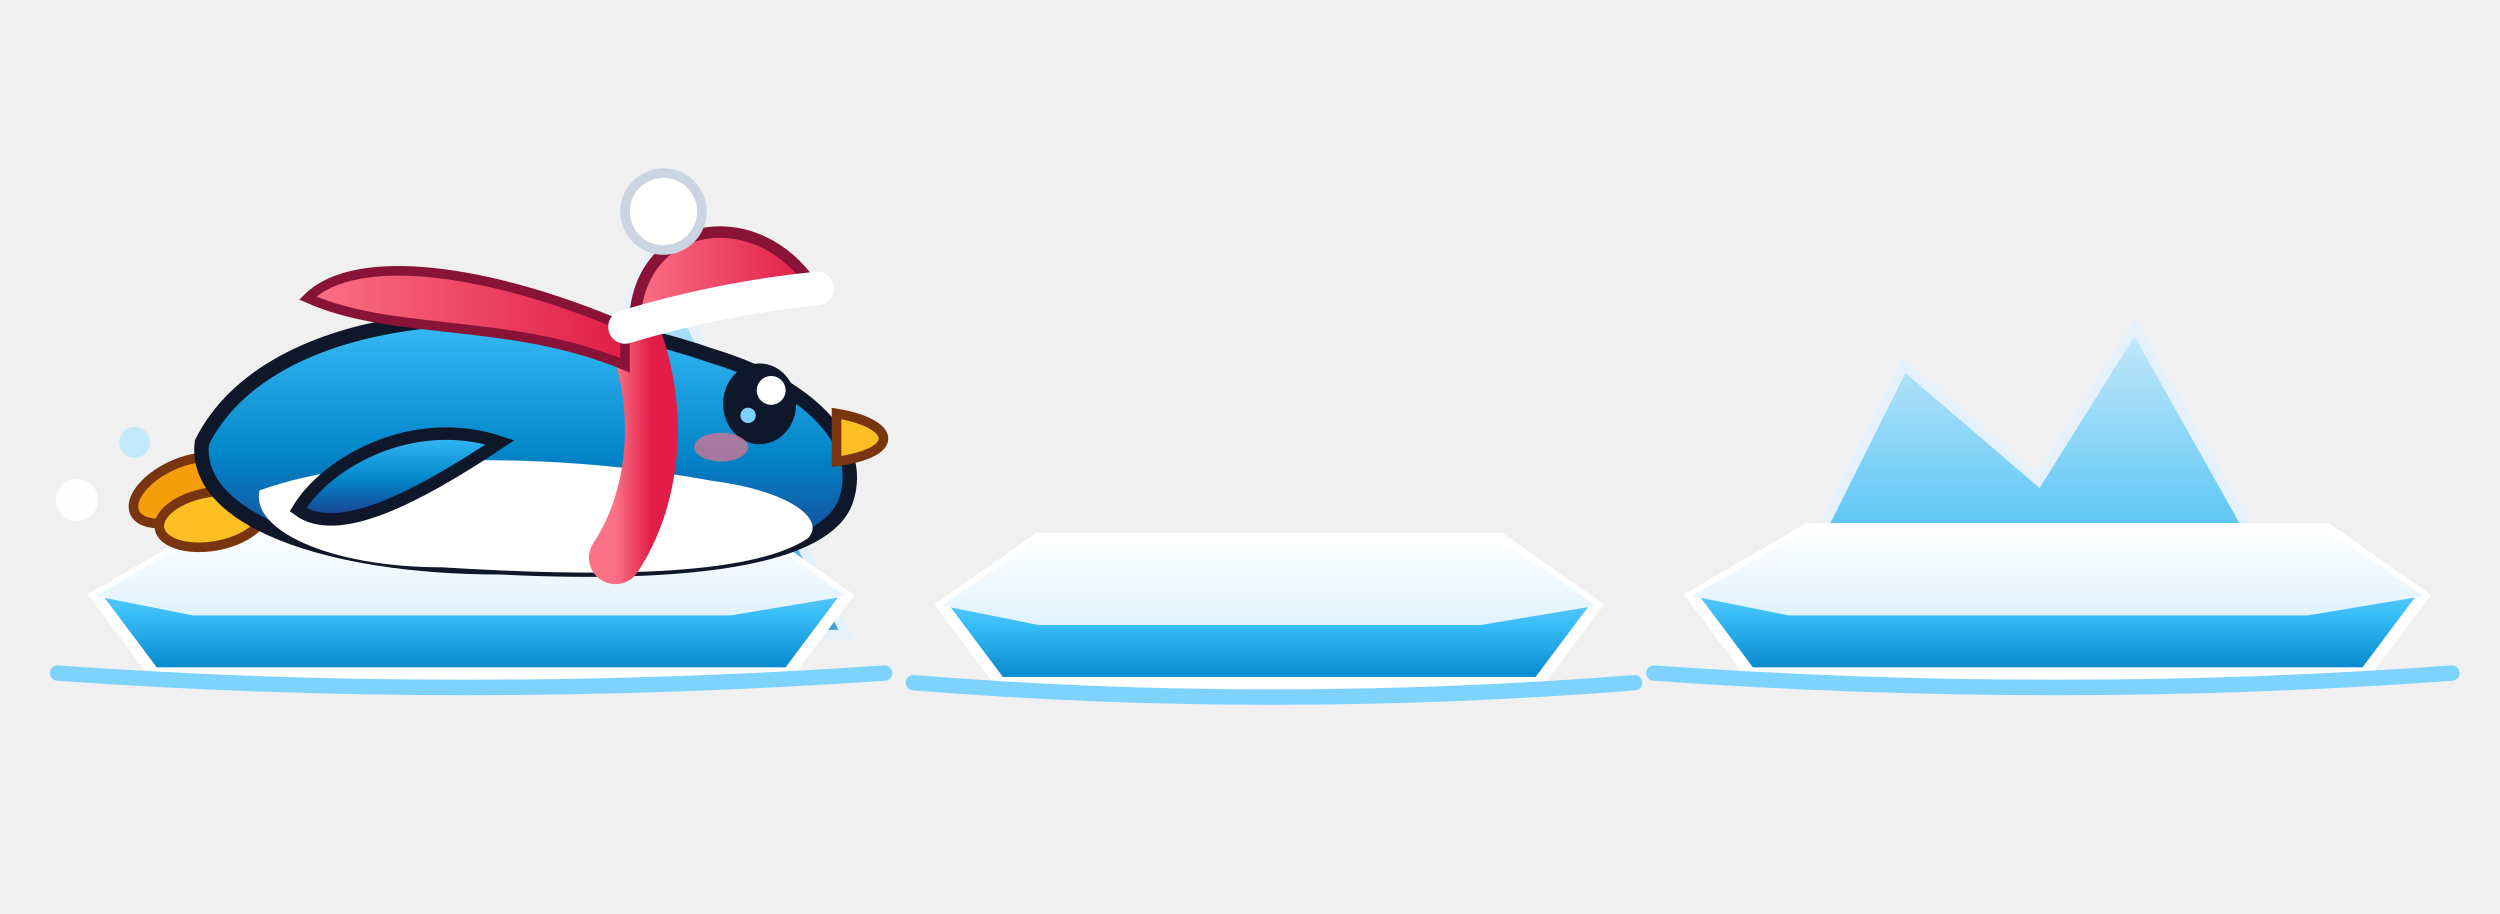
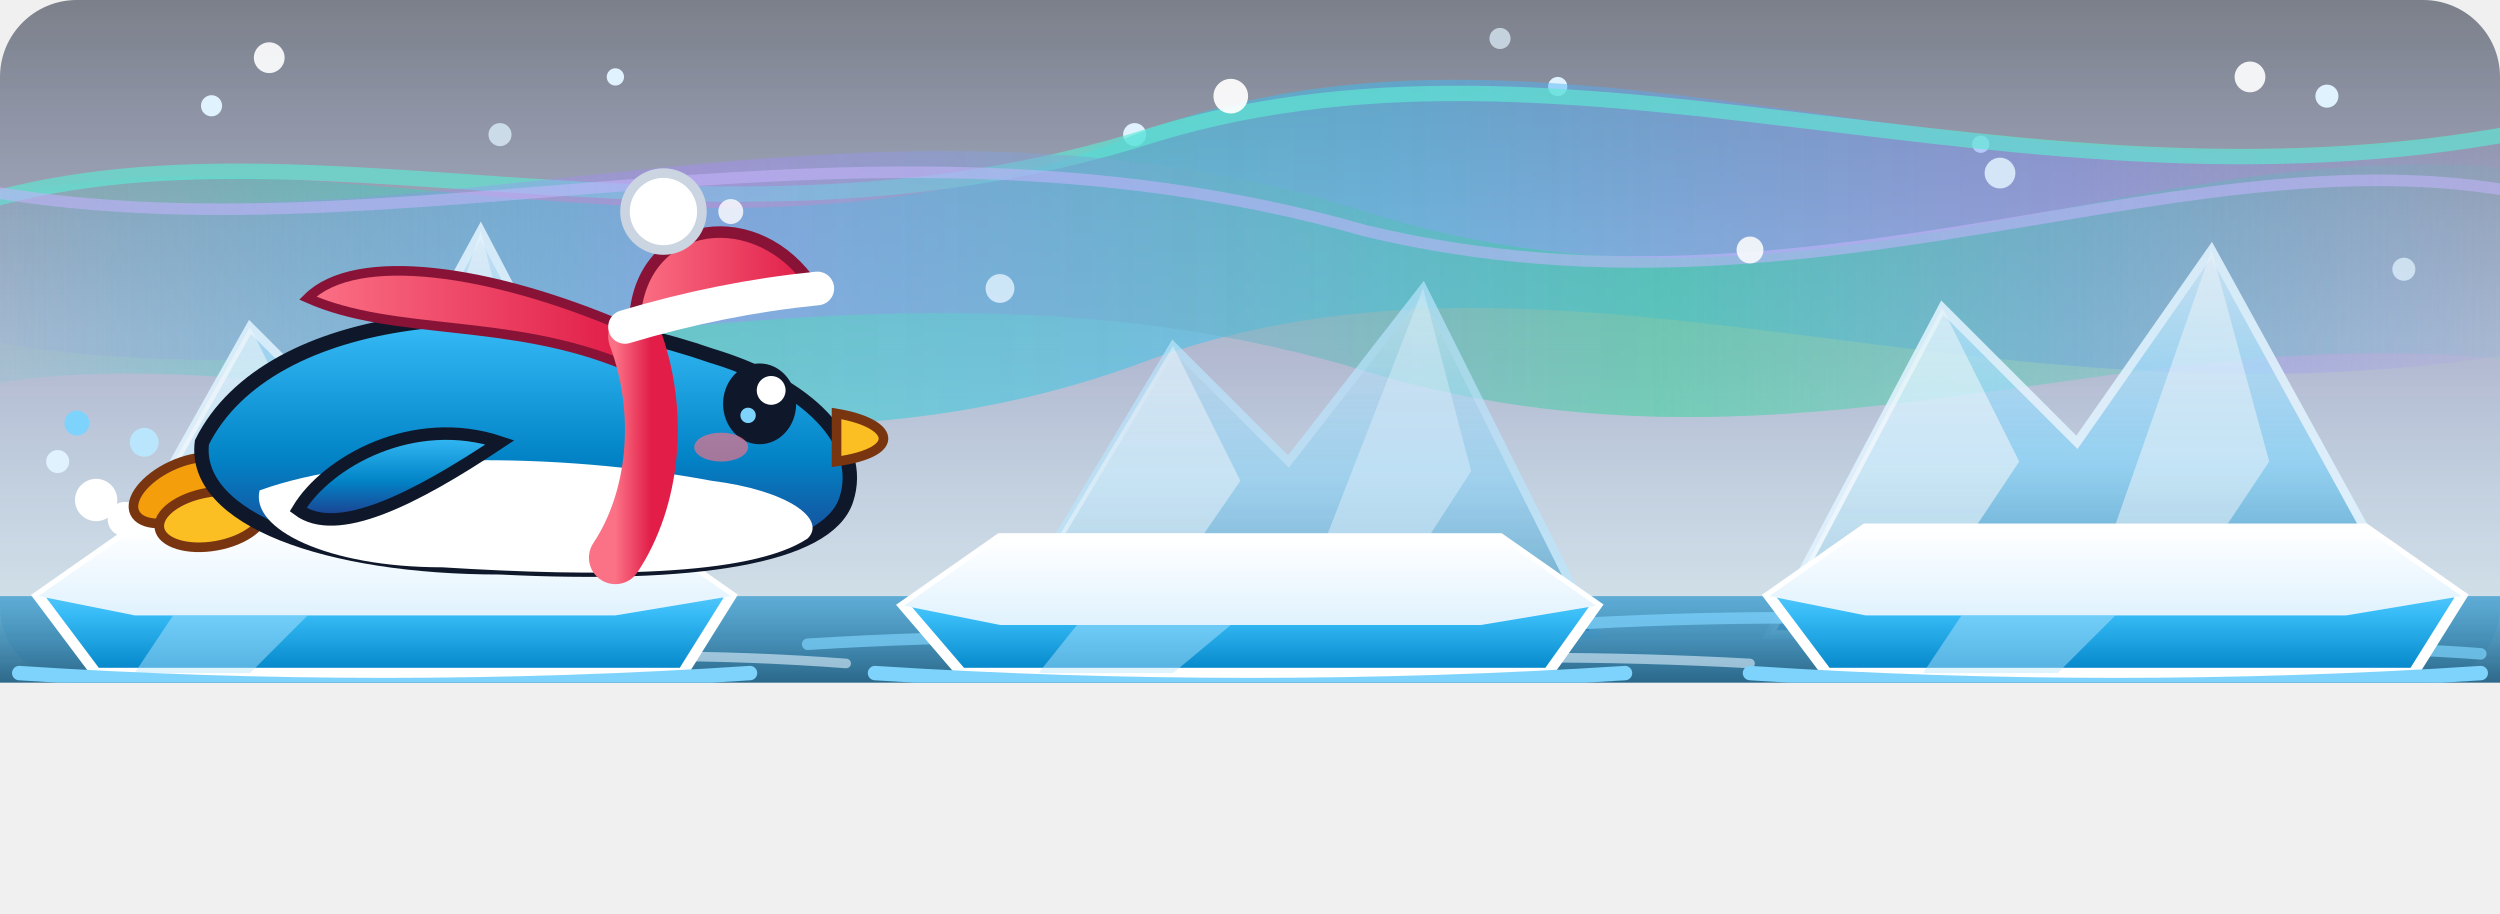
- <svg xmlns="http://www.w3.org/2000/svg" viewBox="0 0 260 95">
+ <svg xmlns="http://www.w3.org/2000/svg" viewBox="0 0 260 95" width="260" height="95">
  <defs>
-     <linearGradient id="pgBody" x1="0%" y1="0%" x2="0%" y2="100%">
+     <clipPath id="pg-clip">
+       <rect x="0" y="0" width="260" height="71" />
+     </clipPath>
+     <linearGradient id="pg-sky" x1="0%" y1="0%" x2="0%" y2="100%">
+       <stop offset="0%" stop-color="#0f172a" stop-opacity="0.52" />
+       <stop offset="55%" stop-color="#1e3a8a" stop-opacity="0.28" />
+       <stop offset="100%" stop-color="#0284c7" stop-opacity="0.08" />
+     </linearGradient>
+     <linearGradient id="pg-aurora1" x1="0%" y1="0%" x2="100%" y2="0%">
+       <stop offset="0%" stop-color="#2dd4bf" stop-opacity="0" />
+       <stop offset="25%" stop-color="#2dd4bf" stop-opacity="0.55" />
+       <stop offset="55%" stop-color="#38bdf8" stop-opacity="0.48" />
+       <stop offset="80%" stop-color="#818cf8" stop-opacity="0.42" />
+       <stop offset="100%" stop-color="#a78bfa" stop-opacity="0" />
+     </linearGradient>
+     <linearGradient id="pg-aurora2" x1="0%" y1="0%" x2="100%" y2="0%">
+       <stop offset="0%" stop-color="#818cf8" stop-opacity="0" />
+       <stop offset="30%" stop-color="#a78bfa" stop-opacity="0.45" />
+       <stop offset="65%" stop-color="#34d399" stop-opacity="0.52" />
+       <stop offset="100%" stop-color="#2dd4bf" stop-opacity="0" />
+     </linearGradient>
+     <linearGradient id="pg-aurora-fade" x1="0%" y1="0%" x2="0%" y2="100%">
+       <stop offset="0%" stop-color="#ffffff" stop-opacity="0.1" />
+       <stop offset="35%" stop-color="#ffffff" stop-opacity="0.95" />
+       <stop offset="100%" stop-color="#ffffff" stop-opacity="0" />
+     </linearGradient>
+     <linearGradient id="pg-ice-far" x1="0%" y1="0%" x2="0%" y2="100%">
+       <stop offset="0%" stop-color="#e0f2fe" stop-opacity="0.85" />
+       <stop offset="55%" stop-color="#7dd3fc" stop-opacity="0.72" />
+       <stop offset="100%" stop-color="#0369a1" stop-opacity="0.78" />
+     </linearGradient>
+     <linearGradient id="pg-ice-top" x1="0%" y1="0%" x2="0%" y2="100%">
+       <stop offset="0%" stop-color="#ffffff" />
+       <stop offset="100%" stop-color="#e0f2fe" />
+     </linearGradient>
+     <linearGradient id="pg-ice-side" x1="0%" y1="0%" x2="0%" y2="100%">
+       <stop offset="0%" stop-color="#bae6fd" />
+       <stop offset="58%" stop-color="#38bdf8" />
+       <stop offset="100%" stop-color="#0284c7" />
+     </linearGradient>
+     <linearGradient id="pg-water" x1="0%" y1="0%" x2="0%" y2="100%">
+       <stop offset="0%" stop-color="#0284c7" stop-opacity="0.55" />
+       <stop offset="100%" stop-color="#0c4a6e" stop-opacity="0.88" />
+     </linearGradient>
+     <linearGradient id="pg-body" x1="0%" y1="0%" x2="0%" y2="100%">
      <stop offset="0%" stop-color="#38bdf8" />
      <stop offset="55%" stop-color="#0284c7" />
      <stop offset="100%" stop-color="#1e3a8a" />
    </linearGradient>
-     <linearGradient id="pgScarf" x1="0%" y1="0%" x2="100%" y2="0%">
+     <linearGradient id="pg-scarf" x1="0%" y1="0%" x2="100%" y2="0%">
      <stop offset="0%" stop-color="#fb7185" />
      <stop offset="100%" stop-color="#e11d48" />
    </linearGradient>
-     <linearGradient id="iceTop" x1="0%" y1="0%" x2="0%" y2="100%">
-       <stop offset="0%" stop-color="#ffffff" />
-       <stop offset="100%" stop-color="#e0f2fe" />
-     </linearGradient>
-     <linearGradient id="iceSide" x1="0%" y1="0%" x2="0%" y2="100%">
-       <stop offset="0%" stop-color="#bae6fd" />
-       <stop offset="60%" stop-color="#38bdf8" />
-       <stop offset="100%" stop-color="#0284c7" />
-     </linearGradient>
    <style>
-       .floe-1 { animation: bobIce1 2.2s ease-in-out infinite alternate; }
-       .floe-2 { animation: bobIce2 1.8s ease-in-out infinite alternate; }
-       .floe-3 { animation: bobIce1 2.5s ease-in-out infinite alternate-reverse; }
-       /* Cánh cụt trượt qua tảng băng phải, nhảy vọt qua khe nước sang tảng băng giữa rồi trượt sang tảng băng trái */
-       .penguin-journey {
-         animation: penguinSlideHop 3.6s ease-in-out infinite;
-       }
-       .flipper { animation: flapFlipper 0.3s ease-in-out infinite alternate; transform-origin: 48px 50px; }
-       .feet { animation: kickFeet 0.25s ease-in-out infinite alternate; transform-origin: 24px 52px; }
-       @keyframes bobIce1 {
+       /* Shimmering aurora ribbons */
+       .pg-aur1 { animation: pgAuroraDrift1 5.2s cubic-bezier(0.37, 0, 0.63, 1) infinite alternate; }
+       .pg-aur2 { animation: pgAuroraDrift2 4.4s cubic-bezier(0.37, 0, 0.63, 1) infinite alternate; }
+       .pg-star1 { animation: pgTwinkle 2.1s cubic-bezier(0.37, 0, 0.63, 1) infinite alternate; }
+       .pg-star2 { animation: pgTwinkle 2.8s cubic-bezier(0.37, 0, 0.63, 1) 0.9s infinite alternate; }
+ 
+       /* Gently bobbing ice floes and water ripples */
+       .pg-floe-1 { animation: pgBobIce1 2.4s cubic-bezier(0.37, 0, 0.63, 1) infinite alternate; }
+       .pg-floe-2 { animation: pgBobIce2 2.0s cubic-bezier(0.37, 0, 0.63, 1) infinite alternate; }
+       .pg-floe-3 { animation: pgBobIce1 2.6s cubic-bezier(0.37, 0, 0.63, 1) infinite alternate-reverse; }
+       .pg-ripple { animation: pgRippleShift 3.2s cubic-bezier(0.37, 0, 0.63, 1) infinite alternate; }
+ 
+       /* Falling snowflakes: linear vertical drop + decoupled sine horizontal drift */
+       .pg-snow-y1 { animation: pgSnowFall 4.8s linear infinite; }
+       .pg-snow-y2 { animation: pgSnowFall 6.2s linear -2.6s infinite; }
+       .pg-snow-x1 { animation: pgSnowSway 2.4s cubic-bezier(0.37, 0, 0.63, 1) infinite alternate; }
+       .pg-snow-x2 { animation: pgSnowSway 3.1s cubic-bezier(0.37, 0, 0.63, 1) infinite alternate-reverse; }
+ 
+       /* Penguin: decoupled linear X travel (4.4s = 360px across 3 floes) + smooth sine hop (0.55s alternate = 1.1s period aligned to floe gaps) */
+       .pg-slide-x { animation: pgGlideX 4.4s linear infinite; }
+       .pg-hop-y {
+         animation: pgHopArc 0.55s cubic-bezier(0.37, 0, 0.63, 1) infinite alternate;
+         transform-origin: 55px 48px;
+       }
+       .pg-flipper {
+         animation: pgFlapFlipper 0.28s cubic-bezier(0.37, 0, 0.63, 1) infinite alternate;
+         transform-origin: 48px 50px;
+       }
+       .pg-feet {
+         animation: pgKickFeet 0.22s cubic-bezier(0.37, 0, 0.63, 1) infinite alternate;
+         transform-origin: 24px 52px;
+       }
+       .pg-scarf-tail {
+         animation: pgScarfFlutter 0.36s cubic-bezier(0.37, 0, 0.63, 1) infinite alternate;
+         transform-origin: 65px 36px;
+       }
+       .pg-spray-1 { animation: pgSprayFly 0.55s linear infinite; }
+       .pg-spray-2 { animation: pgSprayFly 0.55s linear -0.27s infinite; }
+ 
+       @keyframes pgAuroraDrift1 {
+         0% { transform: translate(-10px, 0px) scaleY(1); opacity: 0.72; }
+         100% { transform: translate(12px, -3px) scaleY(1.12); opacity: 0.96; }
+       }
+       @keyframes pgAuroraDrift2 {
+         0% { transform: translate(10px, 2px) scaleY(1.08); opacity: 0.62; }
+         100% { transform: translate(-12px, -2px) scaleY(0.95); opacity: 0.92; }
+       }
+       @keyframes pgTwinkle {
+         0% { opacity: 0.28; }
+         100% { opacity: 0.95; }
+       }
+       @keyframes pgBobIce1 {
        0% { transform: translateY(0px); }
-         100% { transform: translateY(3px); }
-       }
-       @keyframes bobIce2 {
+         100% { transform: translateY(2.4px); }
+       }
+       @keyframes pgBobIce2 {
        0% { transform: translateY(2px); }
-         100% { transform: translateY(-2px); }
-       }
-       @keyframes penguinSlideHop {
-         0% { transform: translate(155px, 6px) rotate(0deg) scaleX(-1); }
-         18% { transform: translate(118px, 6px) rotate(6deg) scaleX(-1); }
-         28% { transform: translate(92px, -14px) rotate(-12deg) scaleX(-1); }
-         38% { transform: translate(68px, 5px) rotate(4deg) scaleX(-1); }
-         50% { transform: translate(18px, 4px) rotate(0deg) scaleX(-1); }
-         53% { transform: translate(18px, 4px) rotate(0deg) scaleX(1); }
-         68% { transform: translate(68px, 5px) rotate(-6deg) scaleX(1); }
-         78% { transform: translate(95px, -14px) rotate(12deg) scaleX(1); }
-         88% { transform: translate(122px, 6px) rotate(-4deg) scaleX(1); }
-         97% { transform: translate(155px, 6px) rotate(0deg) scaleX(1); }
-         100% { transform: translate(155px, 6px) rotate(0deg) scaleX(-1); }
-       }
-       @keyframes flapFlipper {
+         100% { transform: translateY(-1.8px); }
+       }
+       @keyframes pgRippleShift {
+         0% { transform: translateX(-6px); }
+         100% { transform: translateX(6px); }
+       }
+       @keyframes pgSnowFall {
+         0% { transform: translateY(-12px); }
+         100% { transform: translateY(72px); }
+       }
+       @keyframes pgSnowSway {
+         0% { transform: translateX(-5px); }
+         100% { transform: translateX(5px); }
+       }
+       @keyframes pgGlideX {
+         0% { transform: translateX(-105px); }
+         100% { transform: translateX(255px); }
+       }
+       @keyframes pgHopArc {
+         0% { transform: translateY(5px) rotate(3deg); }
+         100% { transform: translateY(-13px) rotate(-9deg); }
+       }
+       @keyframes pgFlapFlipper {
        0% { transform: rotate(-14deg); }
        100% { transform: rotate(16deg); }
      }
-       @keyframes kickFeet {
+       @keyframes pgKickFeet {
        0% { transform: rotate(-15deg); }
        100% { transform: rotate(15deg); }
      }
+       @keyframes pgScarfFlutter {
+         0% { transform: rotate(-7deg); }
+         100% { transform: rotate(8deg); }
+       }
+       @keyframes pgSprayFly {
+         0% { transform: translate(0px, 0px) scale(1); opacity: 0.95; }
+         100% { transform: translate(-18px, -11px) scale(0.35); opacity: 0; }
+       }
    </style>
  </defs>
-   <g opacity="0.75">
-     <polygon points="28,66 44,32 58,48 68,26 88,66" fill="url(#iceSide)" stroke="#e0f2fe" stroke-width="1" />
-     <polygon points="44,32 52,48 40,66 28,66" fill="#ffffff" opacity="0.6" />
-     <polygon points="184,66 198,38 212,50 222,34 240,66" fill="url(#iceSide)" stroke="#e0f2fe" stroke-width="1" />
-   </g>
-   <g class="floe-1">
-     <polygon points="10,62 22,55 78,55 88,62 82,70 16,70" fill="url(#iceSide)" stroke="#ffffff" stroke-width="1.2" />
-     <polygon points="10,62 22,55 78,55 88,62 76,64 20,64" fill="url(#iceTop)" />
-     <path d="M 6 70 Q 48 73 92 70" fill="none" stroke="#7dd3fc" stroke-width="1.6" stroke-linecap="round" />
-   </g>
-   <g class="floe-2">
-     <polygon points="98,63 108,56 156,56 166,63 160,71 104,71" fill="url(#iceSide)" stroke="#ffffff" stroke-width="1.2" />
-     <polygon points="98,63 108,56 156,56 166,63 154,65 108,65" fill="url(#iceTop)" />
-     <path d="M 95 71 Q 132 74 170 71" fill="none" stroke="#7dd3fc" stroke-width="1.6" stroke-linecap="round" />
-   </g>
-   <g class="floe-3">
-     <polygon points="176,62 188,55 242,55 252,62 246,70 182,70" fill="url(#iceSide)" stroke="#ffffff" stroke-width="1.2" />
-     <polygon points="176,62 188,55 242,55 252,62 240,64 186,64" fill="url(#iceTop)" />
-     <path d="M 172 70 Q 214 73 255 70" fill="none" stroke="#7dd3fc" stroke-width="1.6" stroke-linecap="round" />
-   </g>
-   <g class="penguin-journey">
-     <circle cx="8" cy="52" r="2.2" fill="#ffffff" opacity="0.9" />
-     <circle cx="14" cy="46" r="1.6" fill="#bae6fd" opacity="0.85" />
-     <g class="feet">
-       <ellipse cx="19" cy="51" rx="5.5" ry="2.8" transform="rotate(-25 19 51)" fill="#f59e0b" stroke="#78350f" stroke-width="1" />
-       <ellipse cx="22" cy="54" rx="5.5" ry="2.8" transform="rotate(-10 22 54)" fill="#fbbf24" stroke="#78350f" stroke-width="1" />
-     </g>
-     <path d="M 21 46 C 28 32, 54 30, 74 37 C 84 40, 90 46, 88 52 C 86 58, 72 60, 52 59 C 34 59, 20 54, 21 46 Z" fill="url(#pgBody)" stroke="#0f172a" stroke-width="1.5" />
-     <path d="M 27 51 C 38 47, 58 47, 74 50 C 82 51, 86 54, 84 56 C 78 60, 62 60, 46 59 C 34 59, 26 55, 27 51 Z" fill="#ffffff" />
-     <path d="M 66 35 C 69 43, 68 52, 64 58" fill="none" stroke="url(#pgScarf)" stroke-width="5.5" stroke-linecap="round" />
-     <path d="M 65 38 C 53 33, 41 35, 32 31 C 37 26, 51 28, 65 34 Z" fill="url(#pgScarf)" stroke="#881337" stroke-width="1" />
-     <path d="M 66 34 C 66 23, 78 21, 84 29 Z" fill="url(#pgScarf)" stroke="#881337" stroke-width="1.2" />
-     <path d="M 65 34 Q 75 31 85 30" fill="none" stroke="#ffffff" stroke-width="3.5" stroke-linecap="round" />
-     <circle cx="69" cy="22" r="4" fill="#ffffff" stroke="#cbd5e1" stroke-width="1" />
-     <ellipse cx="79" cy="42" rx="3.8" ry="4.2" fill="#0f172a" />
-     <circle cx="80.2" cy="40.6" r="1.5" fill="#ffffff" />
-     <circle cx="77.8" cy="43.2" r="0.8" fill="#7dd3fc" />
-     <ellipse cx="75" cy="46.5" rx="2.8" ry="1.5" fill="#fb7185" opacity="0.65" />
-     <path d="M 87 43 C 93 44, 94 47, 87 48 Z" fill="#fbbf24" stroke="#78350f" stroke-width="1" />
-     <g class="flipper">
-       <path d="M 52 46 C 43 52, 35 56, 31 53 C 34 48, 43 43, 52 46 Z" fill="url(#pgBody)" stroke="#0f172a" stroke-width="1.3" />
+   <g clip-path="url(#pg-clip)">
+     <rect x="0" y="0" width="260" height="71" rx="8" fill="url(#pg-sky)" />
+     <g fill="#e0f2fe">
+       <circle class="pg-star1" cx="22" cy="11" r="1.1" />
+       <circle class="pg-star2" cx="64" cy="8" r="0.9" />
+       <circle class="pg-star1" cx="118" cy="14" r="1.2" />
+       <circle class="pg-star2" cx="162" cy="9" r="1.0" />
+       <circle class="pg-star1" cx="206" cy="15" r="0.9" />
+       <circle class="pg-star2" cx="242" cy="10" r="1.2" />
+     </g>
+     <g class="pg-aur1">
+       <path d="M -15 26 C 22 6, 68 34, 118 14 C 165 -4, 212 28, 275 10 L 275 34 C 212 50, 165 20, 118 38 C 68 56, 22 28, -15 44 Z" fill="url(#pg-aurora1)" />
+       <path d="M -10 24 C 26 8, 70 30, 120 14 C 166 0, 214 26, 270 12" fill="none" stroke="#5eead4" stroke-width="1.6" opacity="0.65" />
+     </g>
+     <g class="pg-aur2">
+       <path d="M -15 16 C 35 32, 85 4, 142 22 C 192 38, 230 8, 275 20 L 275 40 C 228 28, 190 54, 140 38 C 84 22, 34 48, -15 32 Z" fill="url(#pg-aurora2)" />
+       <path d="M -10 18 C 36 30, 86 8, 142 24 C 192 36, 232 10, 270 22" fill="none" stroke="#c4b5fd" stroke-width="1.2" opacity="0.55" />
+     </g>
+     <g opacity="0.88">
+       <polygon points="8,66 26,34 38,46 50,24 72,66" fill="url(#pg-ice-far)" stroke="#e0f2fe" stroke-width="0.9" />
+       <polygon points="26,34 33,48 22,66 8,66" fill="#ffffff" opacity="0.55" />
+       <polygon points="50,24 56,48 44,66 36,66" fill="#ffffff" opacity="0.5" />
+       <polygon points="104,66 122,36 134,48 148,30 166,66" fill="url(#pg-ice-far)" stroke="#bae6fd" stroke-width="0.85" opacity="0.78" />
+       <polygon points="122,36 129,50 118,66 104,66" fill="#ffffff" opacity="0.45" />
+       <polygon points="148,30 153,49 142,66 134,66" fill="#e0f2fe" opacity="0.5" />
+       <polygon points="184,66 202,32 216,46 230,26 252,66" fill="url(#pg-ice-far)" stroke="#e0f2fe" stroke-width="0.9" />
+       <polygon points="202,32 210,48 198,66 184,66" fill="#ffffff" opacity="0.55" />
+       <polygon points="230,26 236,48 224,66 216,66" fill="#ffffff" opacity="0.48" />
+     </g>
+     <rect x="0" y="62" width="260" height="10" fill="url(#pg-water)" />
+     <g class="pg-ripple" fill="none" stroke-linecap="round">
+       <path d="M 12 65 Q 32 63.5 52 65 M 84 67 Q 108 65.5 132 67 M 162 65 Q 186 63.5 210 65 M 224 68 Q 242 66.8 258 68" stroke="#7dd3fc" stroke-width="1.2" opacity="0.7" />
+       <path d="M 48 69 Q 68 67.5 88 69 M 138 69 Q 160 67.8 182 69" stroke="#e0f2fe" stroke-width="1" opacity="0.6" />
+     </g>
+     <g class="pg-floe-1">
+       <polygon points="4,62 14,55 66,55 76,62 71,70 10,70" fill="url(#pg-ice-side)" stroke="#ffffff" stroke-width="1.1" />
+       <polygon points="4,62 14,55 66,55 76,62 64,64 14,64" fill="url(#pg-ice-top)" />
+       <polygon points="18,64 32,64 26,70 14,70" fill="#bae6fd" opacity="0.45" />
+       <path d="M 2 70 Q 40 72.5 78 70" fill="none" stroke="#7dd3fc" stroke-width="1.5" stroke-linecap="round" />
+     </g>
+     <g class="pg-floe-2">
+       <polygon points="94,63 104,56 156,56 166,63 161,70 100,70" fill="url(#pg-ice-side)" stroke="#ffffff" stroke-width="1.1" />
+       <polygon points="94,63 104,56 156,56 166,63 154,65 104,65" fill="url(#pg-ice-top)" />
+       <polygon points="112,65 128,65 122,70 108,70" fill="#bae6fd" opacity="0.45" />
+       <path d="M 91 70 Q 130 72.5 169 70" fill="none" stroke="#7dd3fc" stroke-width="1.5" stroke-linecap="round" />
+     </g>
+     <g class="pg-floe-3">
+       <polygon points="184,62 194,55 246,55 256,62 251,70 190,70" fill="url(#pg-ice-side)" stroke="#ffffff" stroke-width="1.1" />
+       <polygon points="184,62 194,55 246,55 256,62 244,64 194,64" fill="url(#pg-ice-top)" />
+       <polygon points="204,64 220,64 214,70 200,70" fill="#bae6fd" opacity="0.45" />
+       <path d="M 182 70 Q 220 72.5 258 70" fill="none" stroke="#7dd3fc" stroke-width="1.5" stroke-linecap="round" />
+     </g>
+     <g class="pg-slide-x">
+       <g class="pg-hop-y">
+         <g class="pg-spray-1">
+           <circle cx="10" cy="52" r="2.2" fill="#ffffff" />
+           <circle cx="15" cy="46" r="1.5" fill="#bae6fd" />
+           <circle cx="6" cy="48" r="1.2" fill="#e0f2fe" />
+         </g>
+         <g class="pg-spray-2">
+           <circle cx="13" cy="54" r="1.8" fill="#ffffff" />
+           <circle cx="8" cy="44" r="1.3" fill="#7dd3fc" />
+         </g>
+         <g class="pg-feet">
+           <ellipse cx="19" cy="51" rx="5.5" ry="2.8" transform="rotate(-25 19 51)" fill="#f59e0b" stroke="#78350f" stroke-width="1" />
+           <ellipse cx="22" cy="54" rx="5.5" ry="2.8" transform="rotate(-10 22 54)" fill="#fbbf24" stroke="#78350f" stroke-width="1" />
+         </g>
+         <path d="M 21 46 C 28 32, 54 30, 74 37 C 84 40, 90 46, 88 52 C 86 58, 72 60, 52 59 C 34 59, 20 54, 21 46 Z" fill="url(#pg-body)" stroke="#0f172a" stroke-width="1.5" />
+         <path d="M 27 51 C 38 47, 58 47, 74 50 C 82 51, 86 54, 84 56 C 78 60, 62 60, 46 59 C 34 59, 26 55, 27 51 Z" fill="#ffffff" />
+         <g class="pg-scarf-tail">
+           <path d="M 65 38 C 53 33, 41 35, 32 31 C 37 26, 51 28, 65 34 Z" fill="url(#pg-scarf)" stroke="#881337" stroke-width="1" />
+         </g>
+         <path d="M 66 35 C 69 43, 68 52, 64 58" fill="none" stroke="url(#pg-scarf)" stroke-width="5.5" stroke-linecap="round" />
+         <path d="M 66 34 C 66 23, 78 21, 84 29 Z" fill="url(#pg-scarf)" stroke="#881337" stroke-width="1.2" />
+         <path d="M 65 34 Q 75 31 85 30" fill="none" stroke="#ffffff" stroke-width="3.5" stroke-linecap="round" />
+         <circle cx="69" cy="22" r="4" fill="#ffffff" stroke="#cbd5e1" stroke-width="1" />
+         <ellipse cx="79" cy="42" rx="3.8" ry="4.2" fill="#0f172a" />
+         <circle cx="80.2" cy="40.6" r="1.5" fill="#ffffff" />
+         <circle cx="77.8" cy="43.2" r="0.8" fill="#7dd3fc" />
+         <ellipse cx="75" cy="46.5" rx="2.8" ry="1.5" fill="#fb7185" opacity="0.65" />
+         <path d="M 87 43 C 93 44, 94 47, 87 48 Z" fill="#fbbf24" stroke="#78350f" stroke-width="1" />
+         <g class="pg-flipper">
+           <path d="M 52 46 C 43 52, 35 56, 31 53 C 34 48, 43 43, 52 46 Z" fill="url(#pg-body)" stroke="#0f172a" stroke-width="1.3" />
+         </g>
+       </g>
+     </g>
+     <g class="pg-snow-x1">
+       <g class="pg-snow-y1" fill="#ffffff">
+         <circle cx="28" cy="6" r="1.6" opacity="0.9" />
+         <circle cx="76" cy="22" r="1.3" opacity="0.8" />
+         <circle cx="128" cy="10" r="1.8" opacity="0.92" />
+         <circle cx="182" cy="26" r="1.4" opacity="0.85" />
+         <circle cx="234" cy="8" r="1.6" opacity="0.9" />
+       </g>
+     </g>
+     <g class="pg-snow-x2">
+       <g class="pg-snow-y2" fill="#e0f2fe">
+         <circle cx="52" cy="14" r="1.2" opacity="0.75" />
+         <circle cx="104" cy="30" r="1.5" opacity="0.82" />
+         <circle cx="156" cy="4" r="1.1" opacity="0.7" />
+         <circle cx="208" cy="18" r="1.6" opacity="0.85" />
+         <circle cx="250" cy="28" r="1.2" opacity="0.75" />
+       </g>
    </g>
  </g>
</svg>
